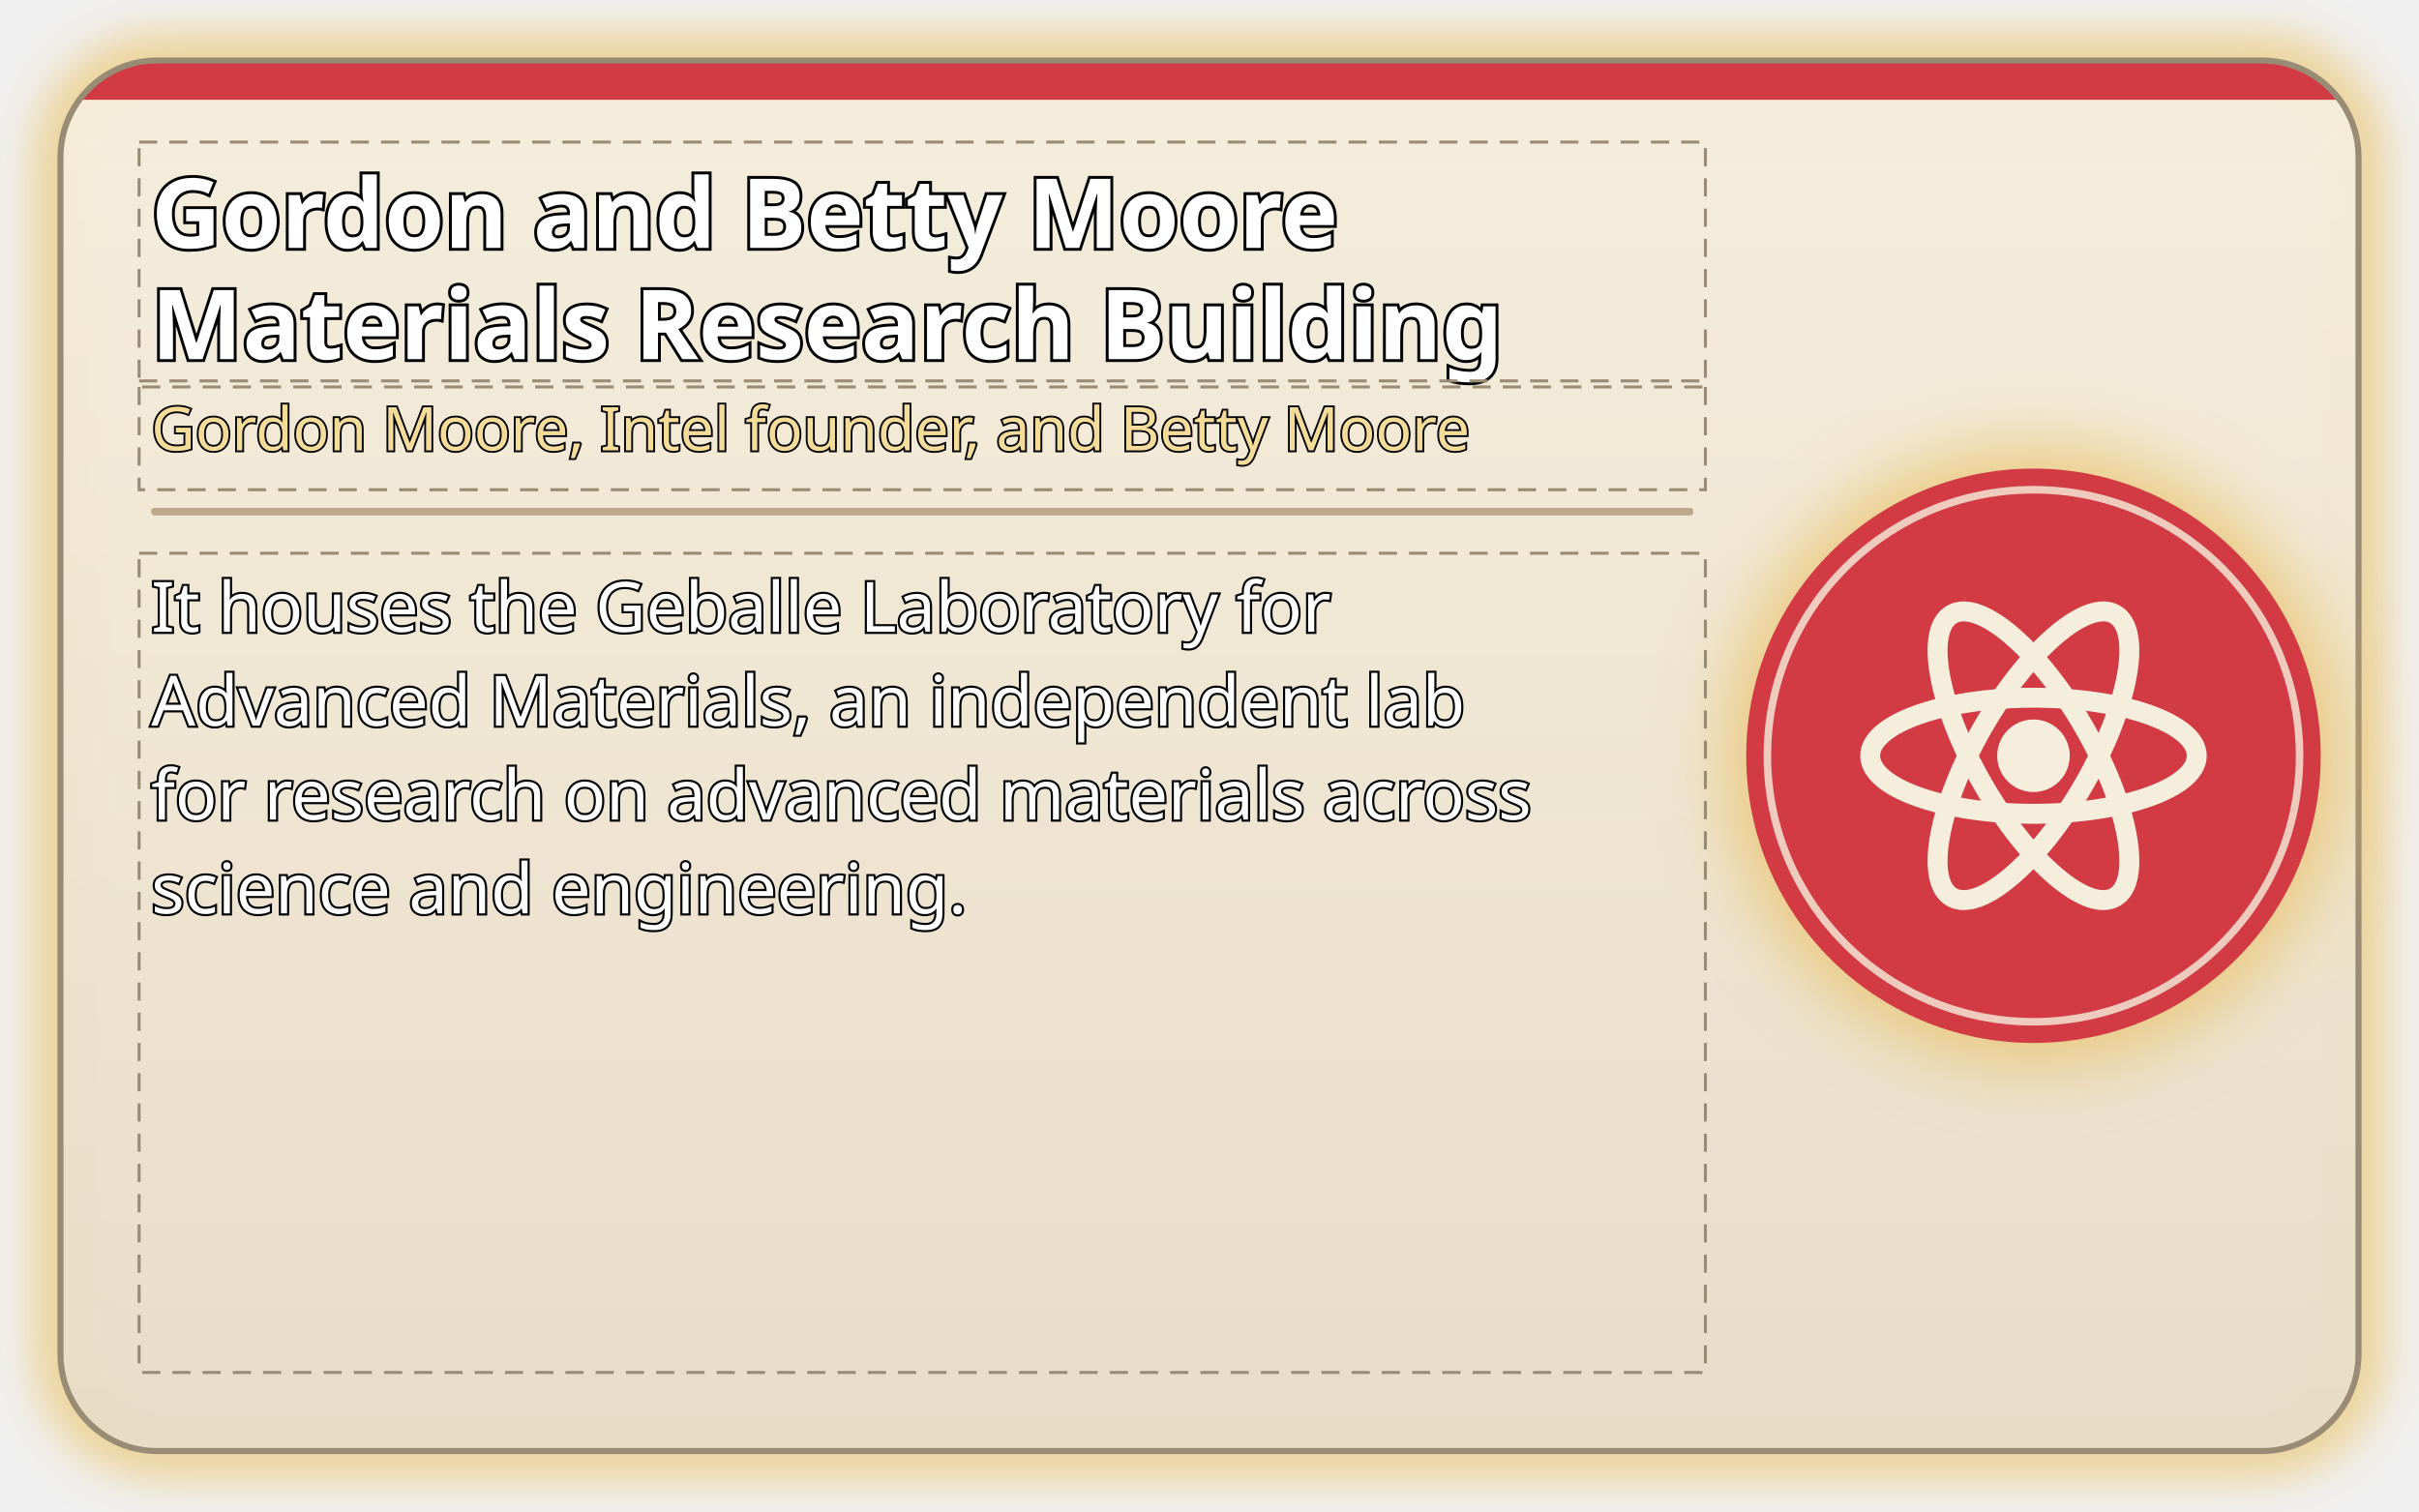
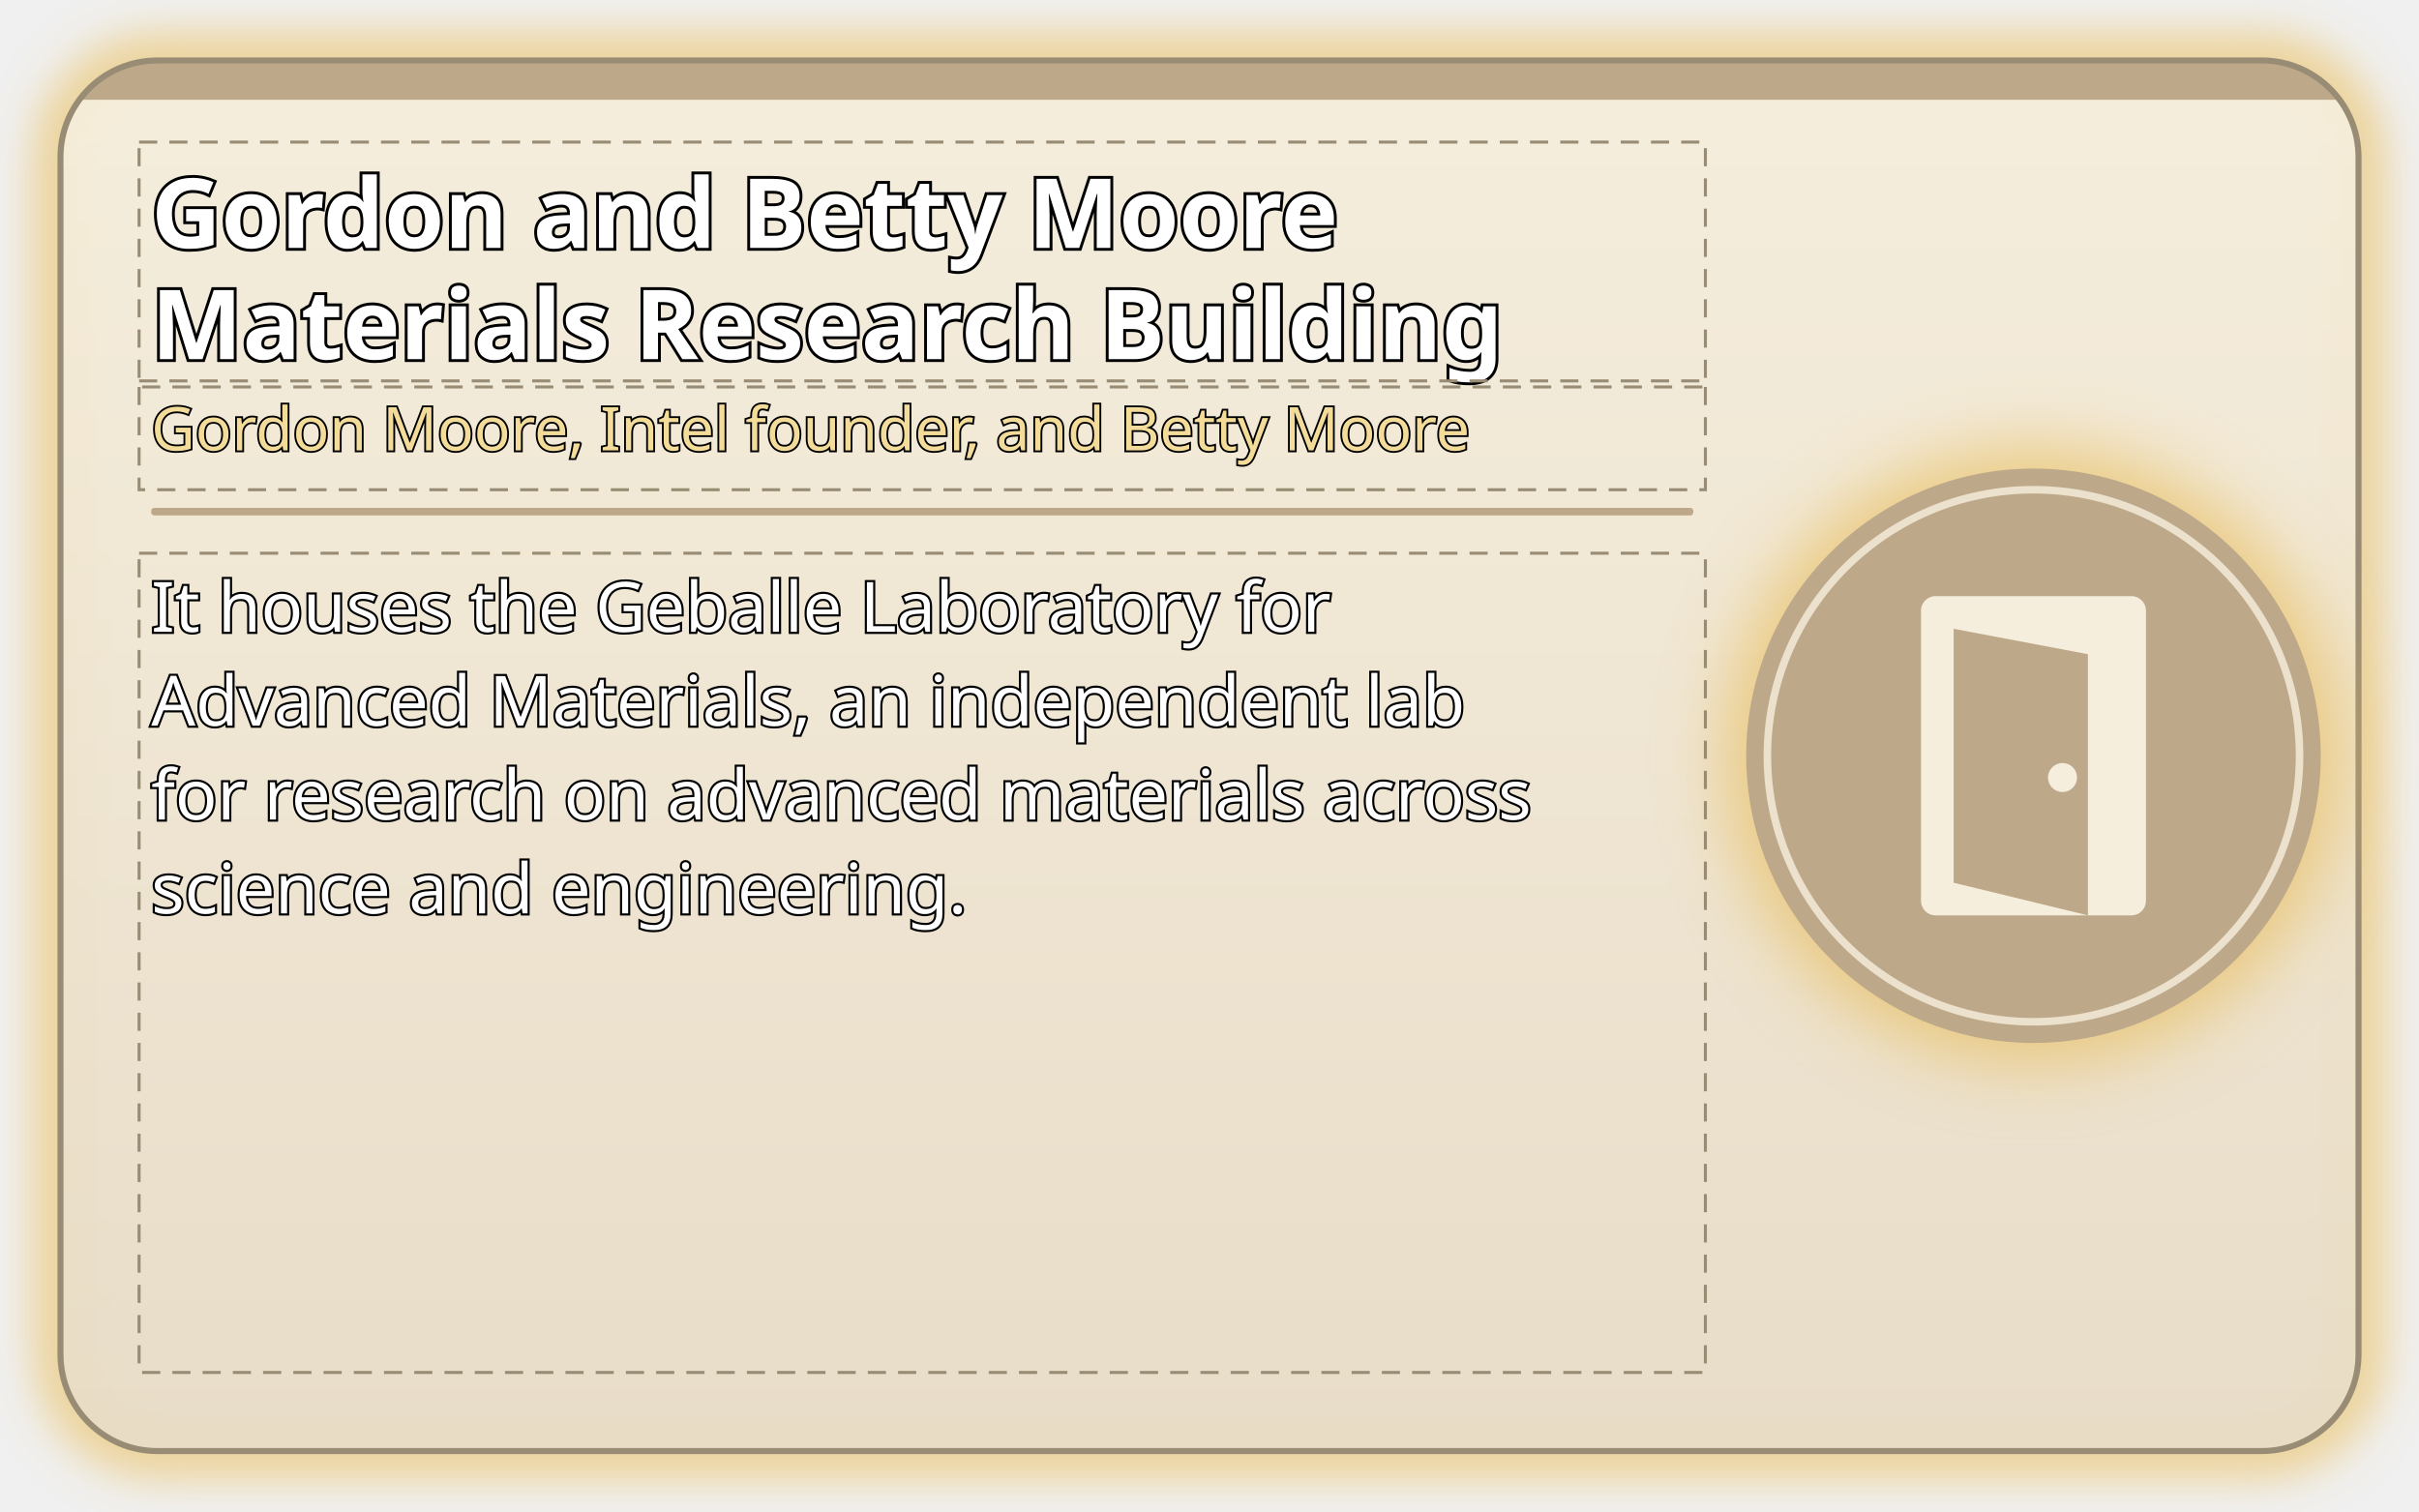
<svg xmlns="http://www.w3.org/2000/svg" width="1600" height="1000" viewBox="0 0 1600 1000">
  <defs>
    <filter id="glow" x="-10%" y="-10%" width="120%" height="120%">
      <feGaussianBlur stdDeviation="16" />
    </filter>
    <filter id="halo" x="-50%" y="-50%" width="200%" height="200%">
      <feGaussianBlur stdDeviation="22" />
    </filter>
    <linearGradient id="fill" x1="0" y1="0" x2="0" y2="1">
      <stop offset="0" stop-color="#F6EEDC" />
      <stop offset="1" stop-color="#E8DCC6" />
    </linearGradient>
    <clipPath id="clip">
      <rect x="40" y="40" width="1520" height="920" rx="64" />
    </clipPath>
  </defs>
  <rect x="40" y="40" width="1520" height="920" rx="64" fill="none" stroke="#E9BE5C" stroke-width="26" stroke-opacity="0.85" filter="url(#glow)" />
  <rect x="40" y="40" width="1520" height="920" rx="64" fill="url(#fill)" fill-opacity="0.94" />
  <g clip-path="url(#clip)">
-     <rect x="40" y="40" width="1520" height="26" fill="#D23A44" />
+     <rect x="40" y="40" width="1520" height="26" fill="#BDA88A" />
  </g>
  <rect x="40" y="40" width="1520" height="920" rx="64" fill="none" stroke="#998C75" stroke-width="4" />
  <rect x="100" y="336" width="1020" height="5" rx="2" fill="#BDA88A" />
  <circle cx="1345" cy="500" r="204" fill="#E9BE5C" fill-opacity="0.7" filter="url(#halo)" />
-   <circle cx="1345" cy="500" r="190" fill="#D23A44" />
+   <circle cx="1345" cy="500" r="190" fill="#BDA88A" />
  <circle cx="1345" cy="500" r="176" fill="none" stroke="#F6EEDC" stroke-width="5" stroke-opacity="0.8" />
  <g transform="translate(1345 500) scale(1.2)">
-     <ellipse cx="0" cy="0" rx="90" ry="32" fill="none" stroke="#F6EEDC" stroke-width="11" transform="rotate(0)" />
-     <ellipse cx="0" cy="0" rx="90" ry="32" fill="none" stroke="#F6EEDC" stroke-width="11" transform="rotate(60)" />
-     <ellipse cx="0" cy="0" rx="90" ry="32" fill="none" stroke="#F6EEDC" stroke-width="11" transform="rotate(120)" />
-     <circle cx="0" cy="0" r="20" fill="#F6EEDC" />
+     <rect x="-62" y="-88" width="124" height="176" rx="8" fill="#F6EEDC" />
+     <path d="M-44,-70 L30,-56 L30,88 L-44,70 Z" fill="#BDA88A" />
+     <circle cx="16" cy="12" r="8" fill="#F6EEDC" />
  </g>
  <rect x="92" y="94" width="1036" height="162" fill="none" stroke="#998C75" stroke-width="2" stroke-dasharray="12 8" />
  <text x="100" y="100" font-family="sans-serif" font-size="64" font-weight="bold" fill="#FFFFFF" stroke="#000000" stroke-width="3.8" paint-order="stroke">
    <tspan x="100" dy="64">Gordon and Betty Moore</tspan>
    <tspan x="100" dy="73.6">Materials Research Building</tspan>
  </text>
  <rect x="92" y="252" width="1036" height="72" fill="none" stroke="#998C75" stroke-width="2" stroke-dasharray="12 8" />
  <text x="100" y="258" font-family="sans-serif" font-size="40" font-weight="normal" fill="#F3DB9A" stroke="#000000" stroke-width="2.4" paint-order="stroke">
    <tspan x="100" dy="40">Gordon Moore, Intel founder, and Betty Moore</tspan>
  </text>
  <rect x="92" y="366" width="1036" height="542" fill="none" stroke="#998C75" stroke-width="2" stroke-dasharray="12 8" />
  <text x="100" y="372" font-family="sans-serif" font-size="46" font-weight="normal" fill="#FFFFFF" stroke="#000000" stroke-width="2.8" paint-order="stroke">
    <tspan x="100" dy="46">It houses the Geballe Laboratory for</tspan>
    <tspan x="100" dy="62.1">Advanced Materials, an independent lab</tspan>
    <tspan x="100" dy="62.1">for research on advanced materials across</tspan>
    <tspan x="100" dy="62.1">science and engineering.</tspan>
  </text>
</svg>
